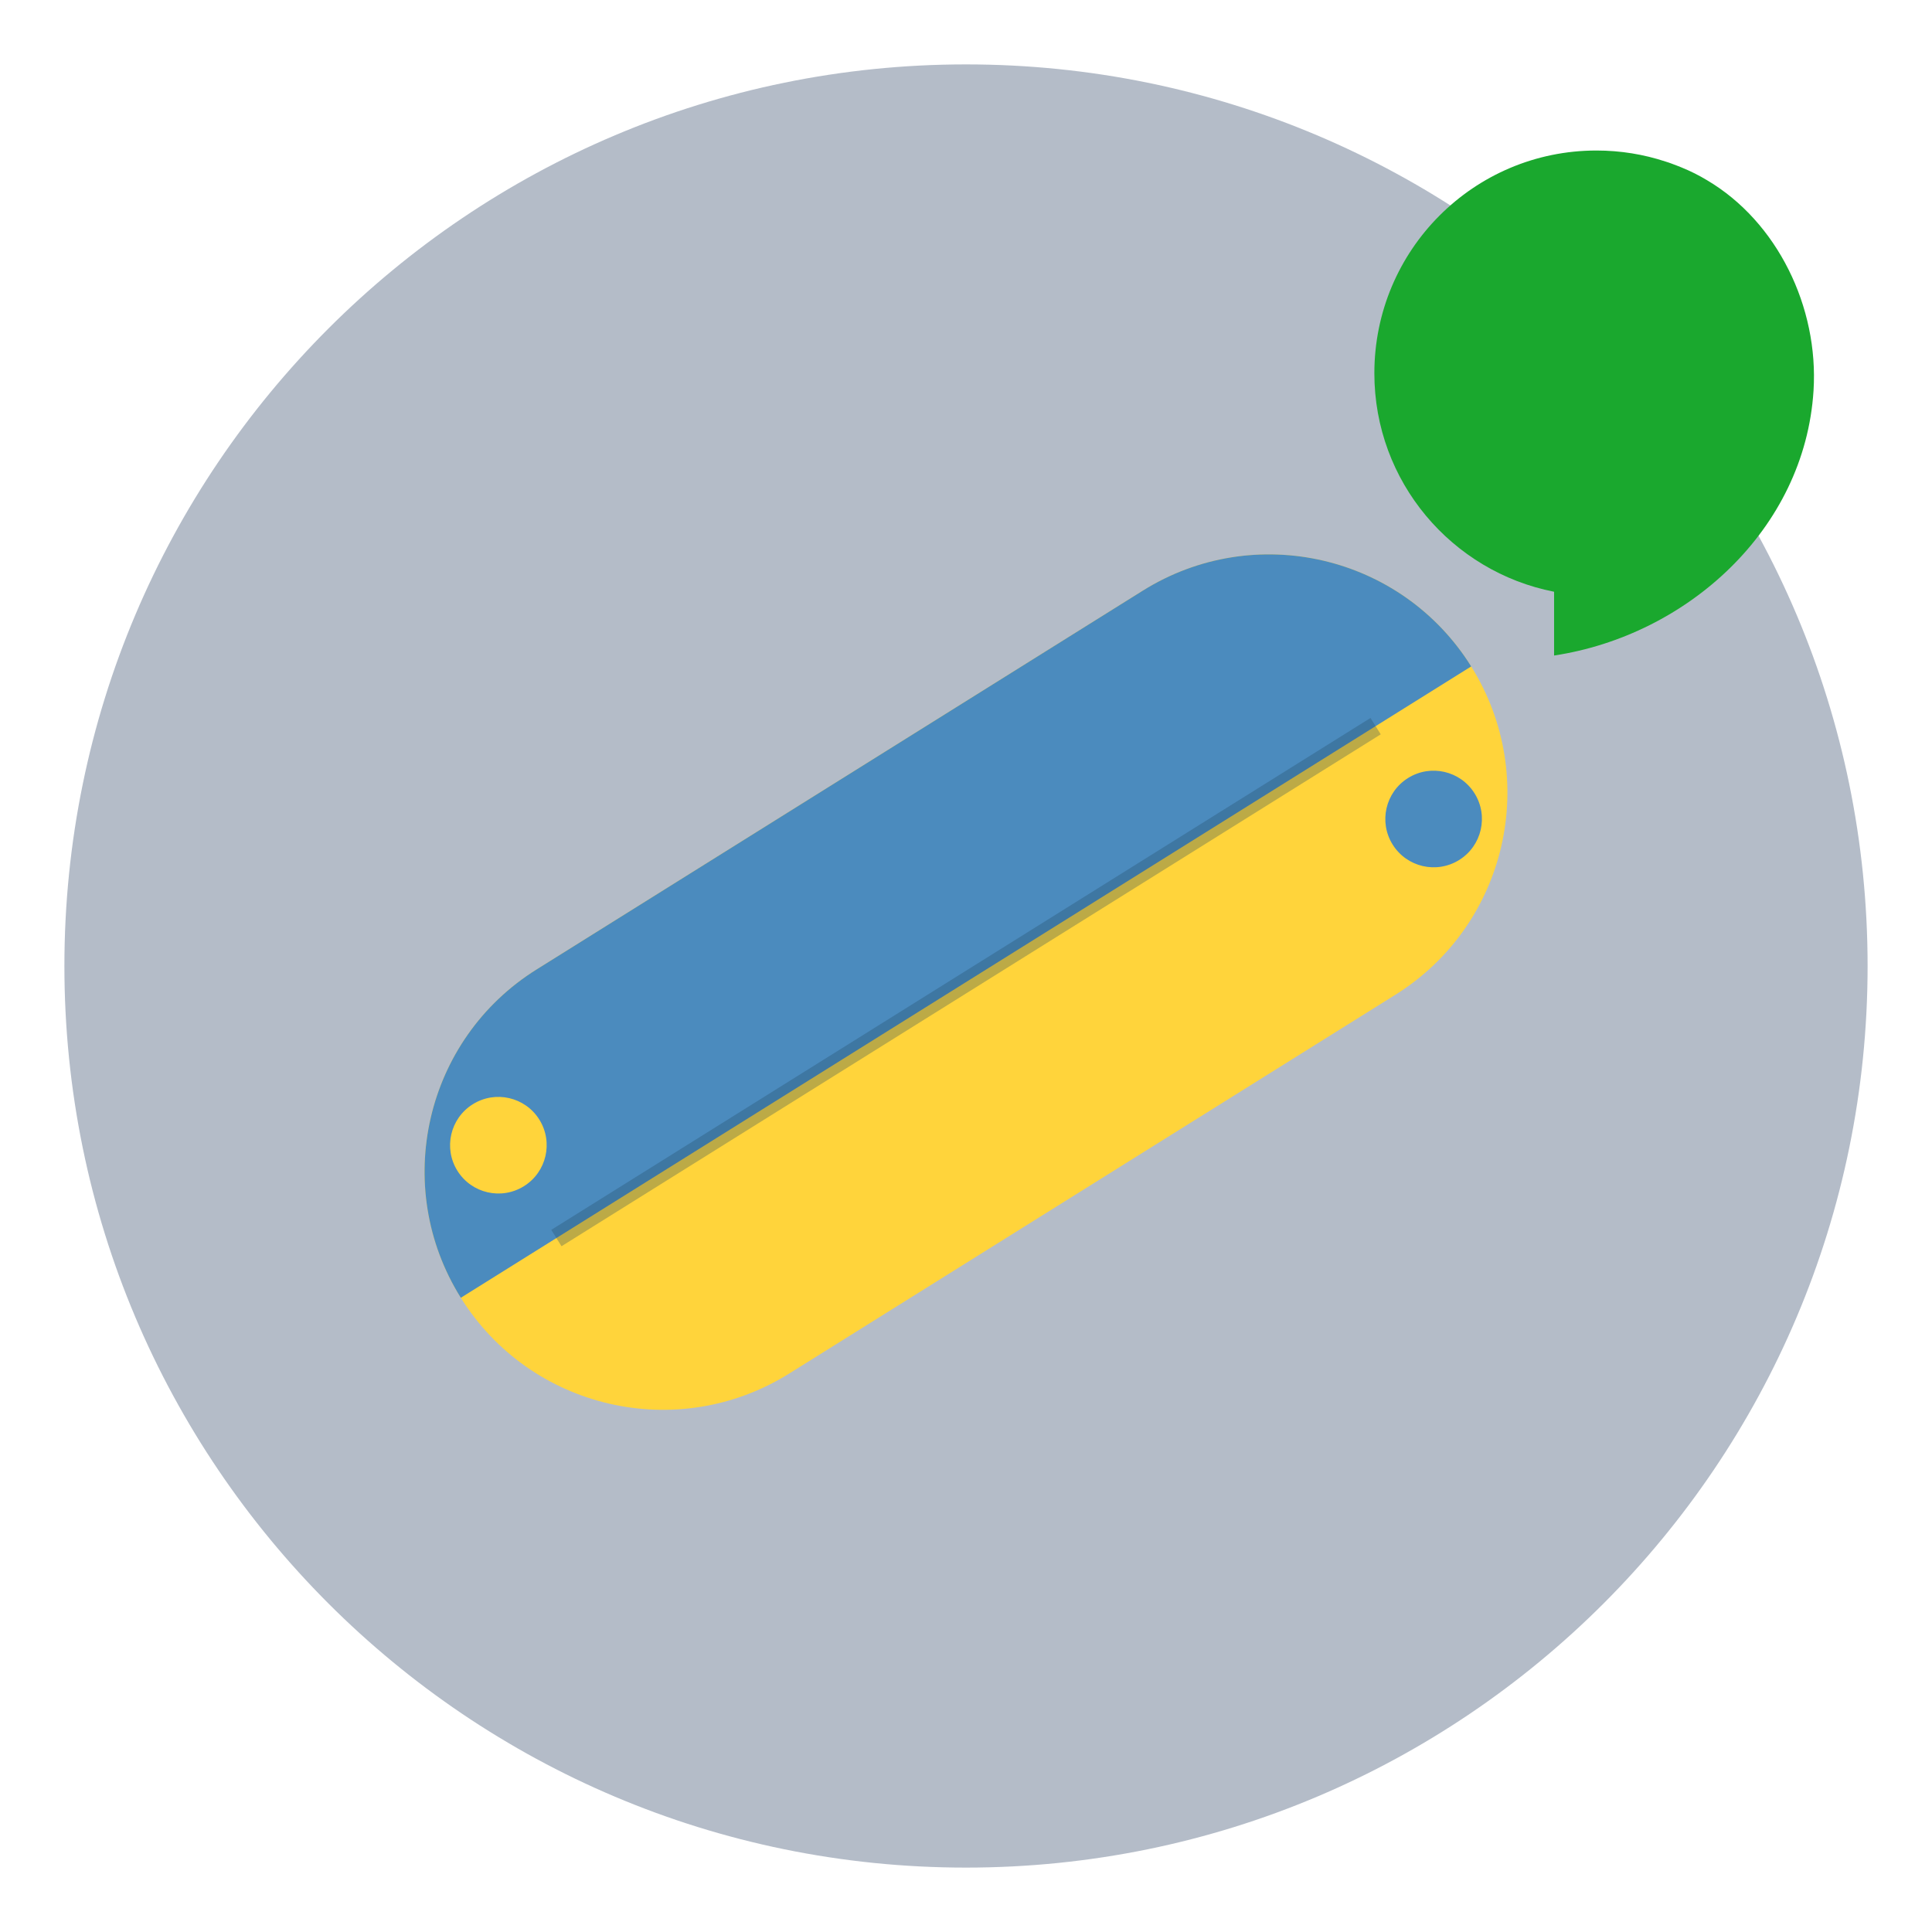
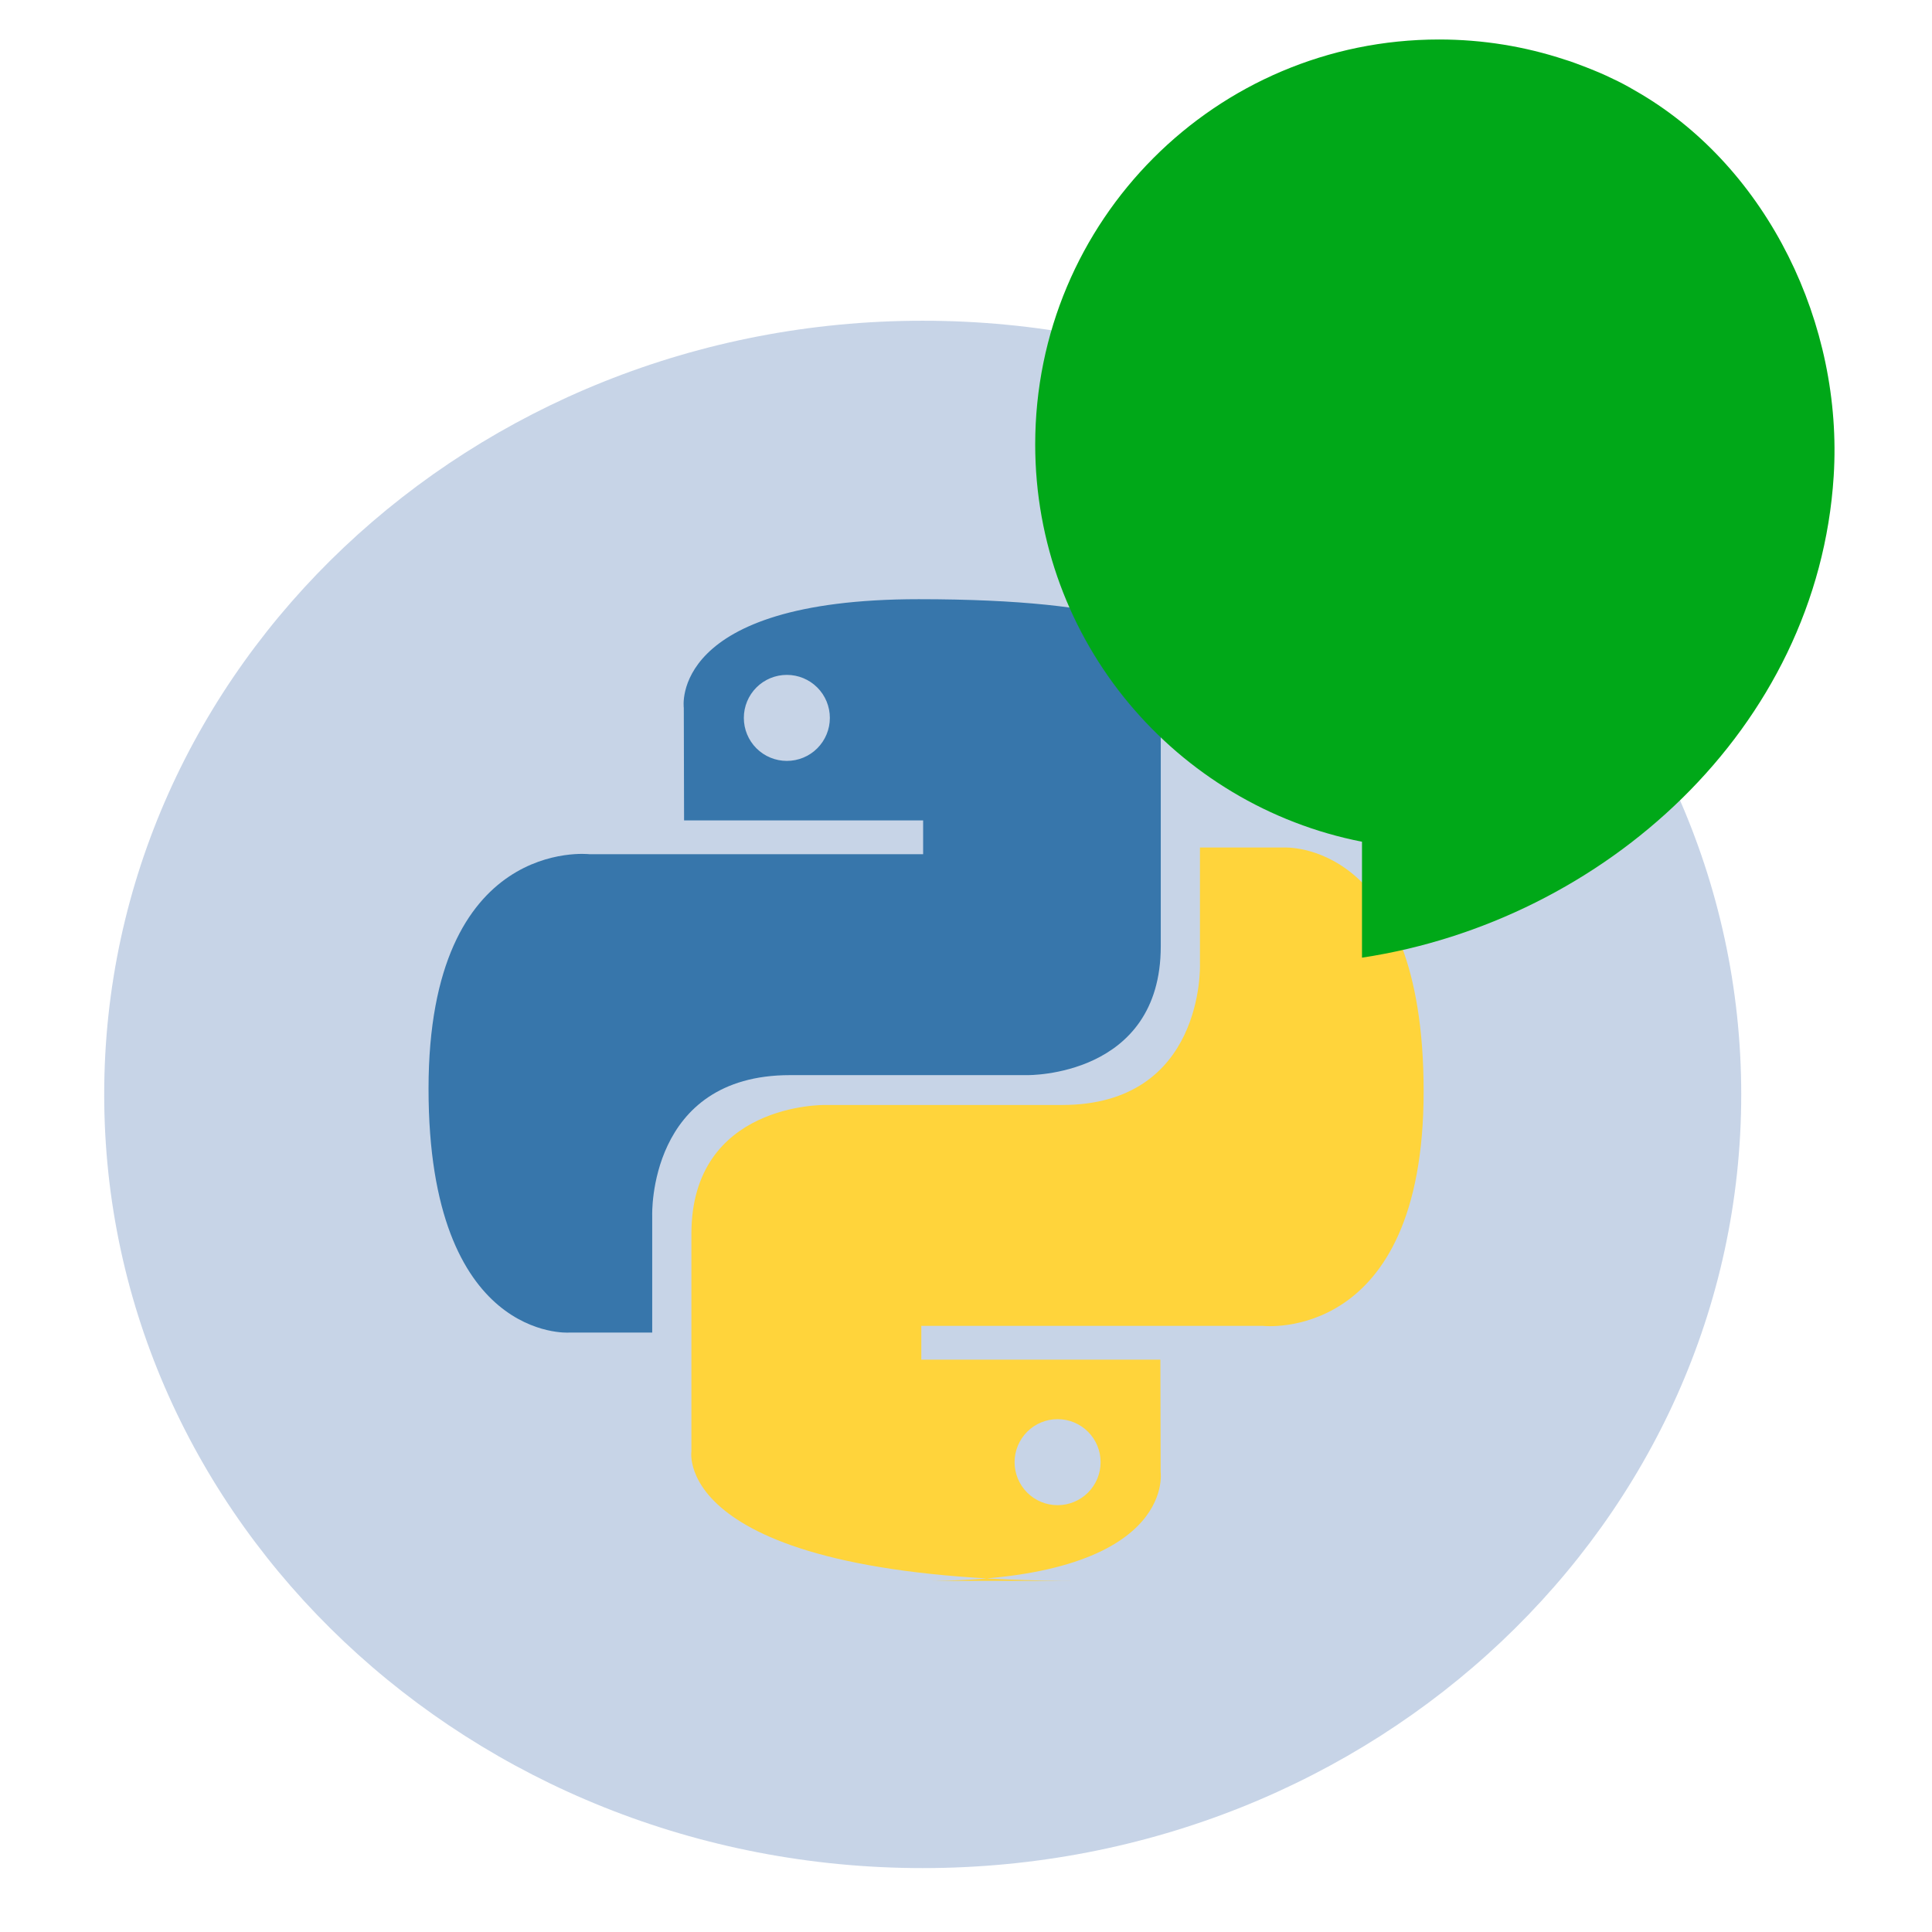
- <svg xmlns="http://www.w3.org/2000/svg" version="1.1" width="600px" height="600px" viewBox="0 0 600 600" xml:space="preserve">
-   <ellipse cx="300" cy="300" rx="280" ry="280" style="fill:#5a6b86;fill-opacity:0.45" />
-   <g transform="translate(300,305) rotate(-32)">
-     <defs>
-       <clipPath id="topHalfDark" clipPathUnits="userSpaceOnUse">
-         <rect x="-220" y="-190" width="440" height="190" />
-       </clipPath>
-     </defs>
-     <rect x="-185" y="-74" width="370" height="148" rx="74" fill="#FFD43B" />
-     <rect x="-185" y="-74" width="370" height="148" rx="74" fill="#4B8BBE" clip-path="url(#topHalfDark)" />
-     <line x1="-150" y1="0" x2="150" y2="0" stroke="#1f4763" stroke-opacity="0.30" stroke-width="6" />
-     <circle cx="-150" cy="-34" r="15" fill="#FFD43B" />
-     <circle cx="150" cy="34" r="15" fill="#4B8BBE" />
+ <svg xmlns="http://www.w3.org/2000/svg" version="1.1" id="Layer_1" x="0px" y="0px" width="600px" height="600px" viewBox="0 0 600 600" enable-background="new 0 0 600 600" xml:space="preserve">
+   <ellipse style="fill:#9bb2d4;fill-opacity:0.561;stroke-width:2.18" id="path849" cy="339.879" cx="286.558" rx="254.197" ry="240.274" />
+   <g transform="translate(133,186) scale(1.2)" fill-rule="evenodd">
+     <path fill="#3776AB" d="M126.916.072c-64.832 0-60.784 28.115-60.784 28.115l.072 29.128h61.868v8.745H41.631S.072 61.355.072 126.776c0 65.42 36.276 63.097 36.276 63.097h21.61v-30.356s-1.165-36.276 35.698-36.276h61.4s34.515.557 34.515-33.358V33.557S232.485.072 126.916.072zM92.802 19.66a11.12 11.12 0 0 1 11.13 11.13 11.12 11.12 0 0 1-11.13 11.13 11.12 11.12 0 0 1-11.13-11.13 11.12 11.12 0 0 1 11.13-11.13z" />
+     <path fill="#FFD43B" d="M128.757 254.126c64.832 0 60.784-28.115 60.784-28.115l-.072-29.128h-61.868v-8.745h88.441s41.559 4.717 41.559-60.704c0-65.42-36.276-63.097-36.276-63.097h-21.61v30.356s1.165 36.276-35.698 36.276h-61.4s-34.515-.557-34.515 33.358v56.326s-5.238 33.485 100.331 33.485zM162.871 234.538a11.12 11.12 0 0 1-11.13-11.13 11.12 11.12 0 0 1 11.13-11.13 11.12 11.12 0 0 1 11.13 11.13 11.12 11.12 0 0 1-11.13 11.13z" />
  </g>
-   <g transform="translate(250,40) scale(0.55)">
-     <g transform="matrix(0.9696602,0,0,0.9696602,319.7497,12.54805)">
-       <path style="stroke-width:1" fill="#1aa82e" d="M 131.145,-0.294 C 59.653,-0.294 1.795,57.724 1.795,129.414 c 0,63.119 45.12,115.564 104.665,127.232 v 37.13 c 77.413,-11.703 145.958,-73.324 151.073,-154.213 3.078,-48.689 -21.13,-98.394 -61.96,-122.53 -2.338,-1.381 -4.713,-2.753 -7.159,-3.96 -2.492,-1.23 -5.051,-2.428 -7.652,-3.466 -0.826,-0.346 -1.635,-0.66 -2.469,-0.99 -2.271,-0.84 -4.563,-1.787 -6.911,-2.475 -12.658,-4.183 -26.188,-6.436 -40.237,-6.436 z" />
-     </g>
+   <g id="g30" transform="matrix(0.9696602,0,0,0.9696602,319.7497,12.54805)">
+     <path style="stroke-width:1" d="M 131.145,-0.294 C 59.653,-0.294 1.795,57.724 1.795,129.414 c 0,63.119 45.12,115.564 104.665,127.232 v 37.13 c 77.413,-11.703 145.958,-73.324 151.073,-154.213 3.078,-48.689 -21.13,-98.394 -61.96,-122.53 -2.338,-1.381 -4.713,-2.753 -7.159,-3.96 -2.492,-1.23 -5.051,-2.428 -7.652,-3.466 -0.826,-0.346 -1.635,-0.66 -2.469,-0.99 -2.271,-0.84 -4.563,-1.787 -6.911,-2.475 -12.658,-4.183 -26.188,-6.436 -40.237,-6.436 z" fill="#00A818" id="path16" />
  </g>
</svg>
